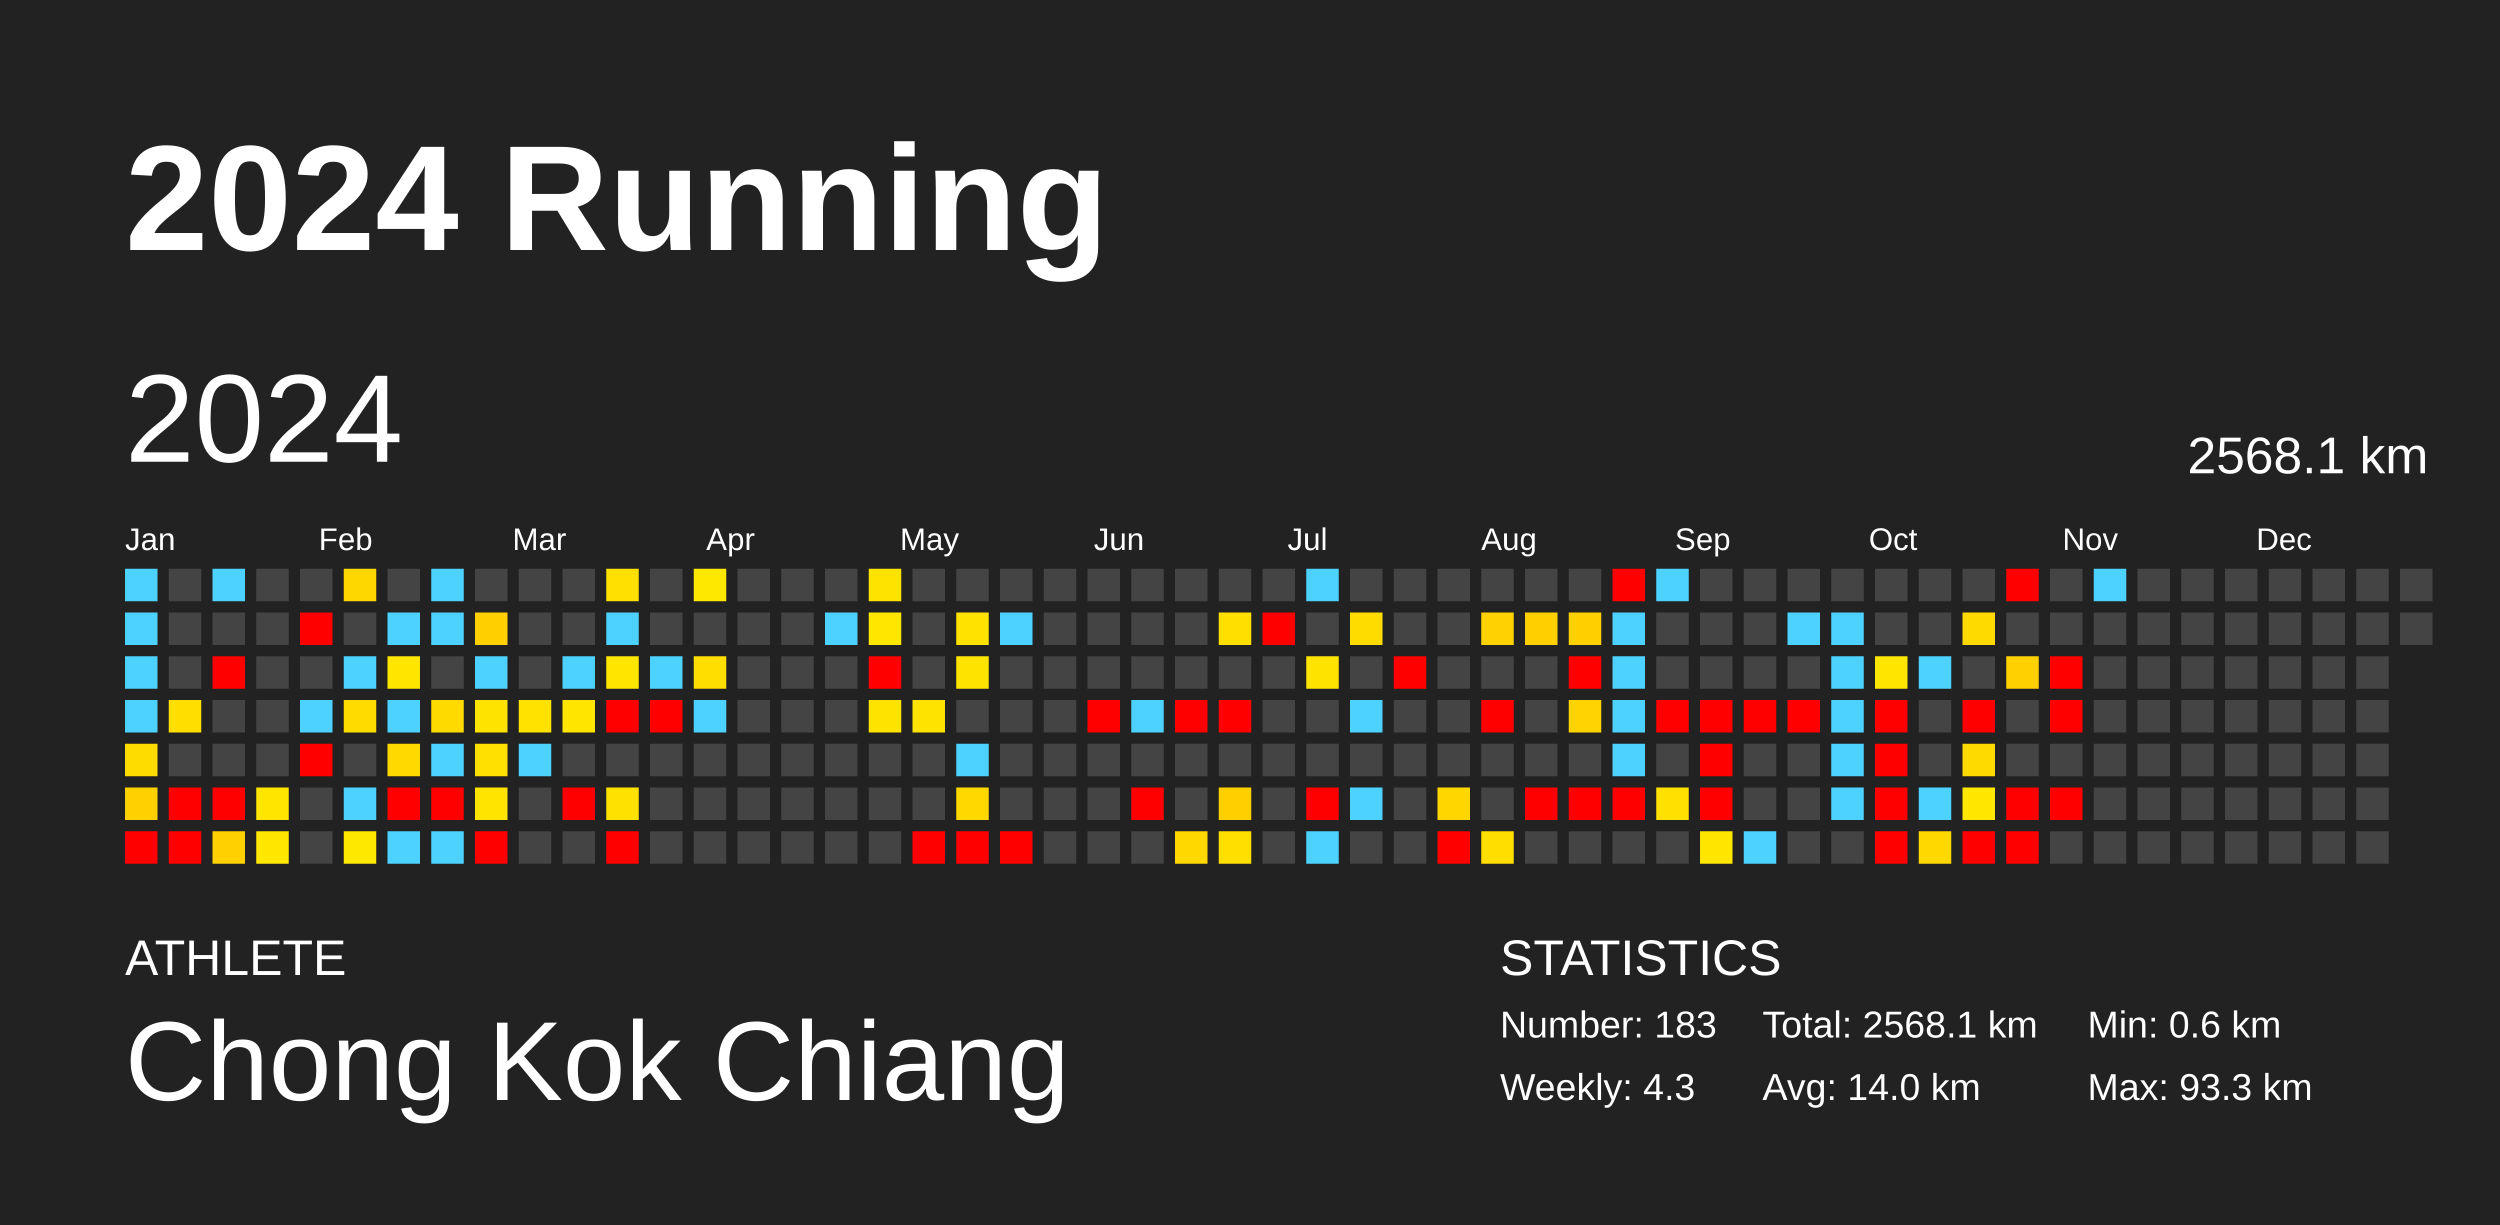
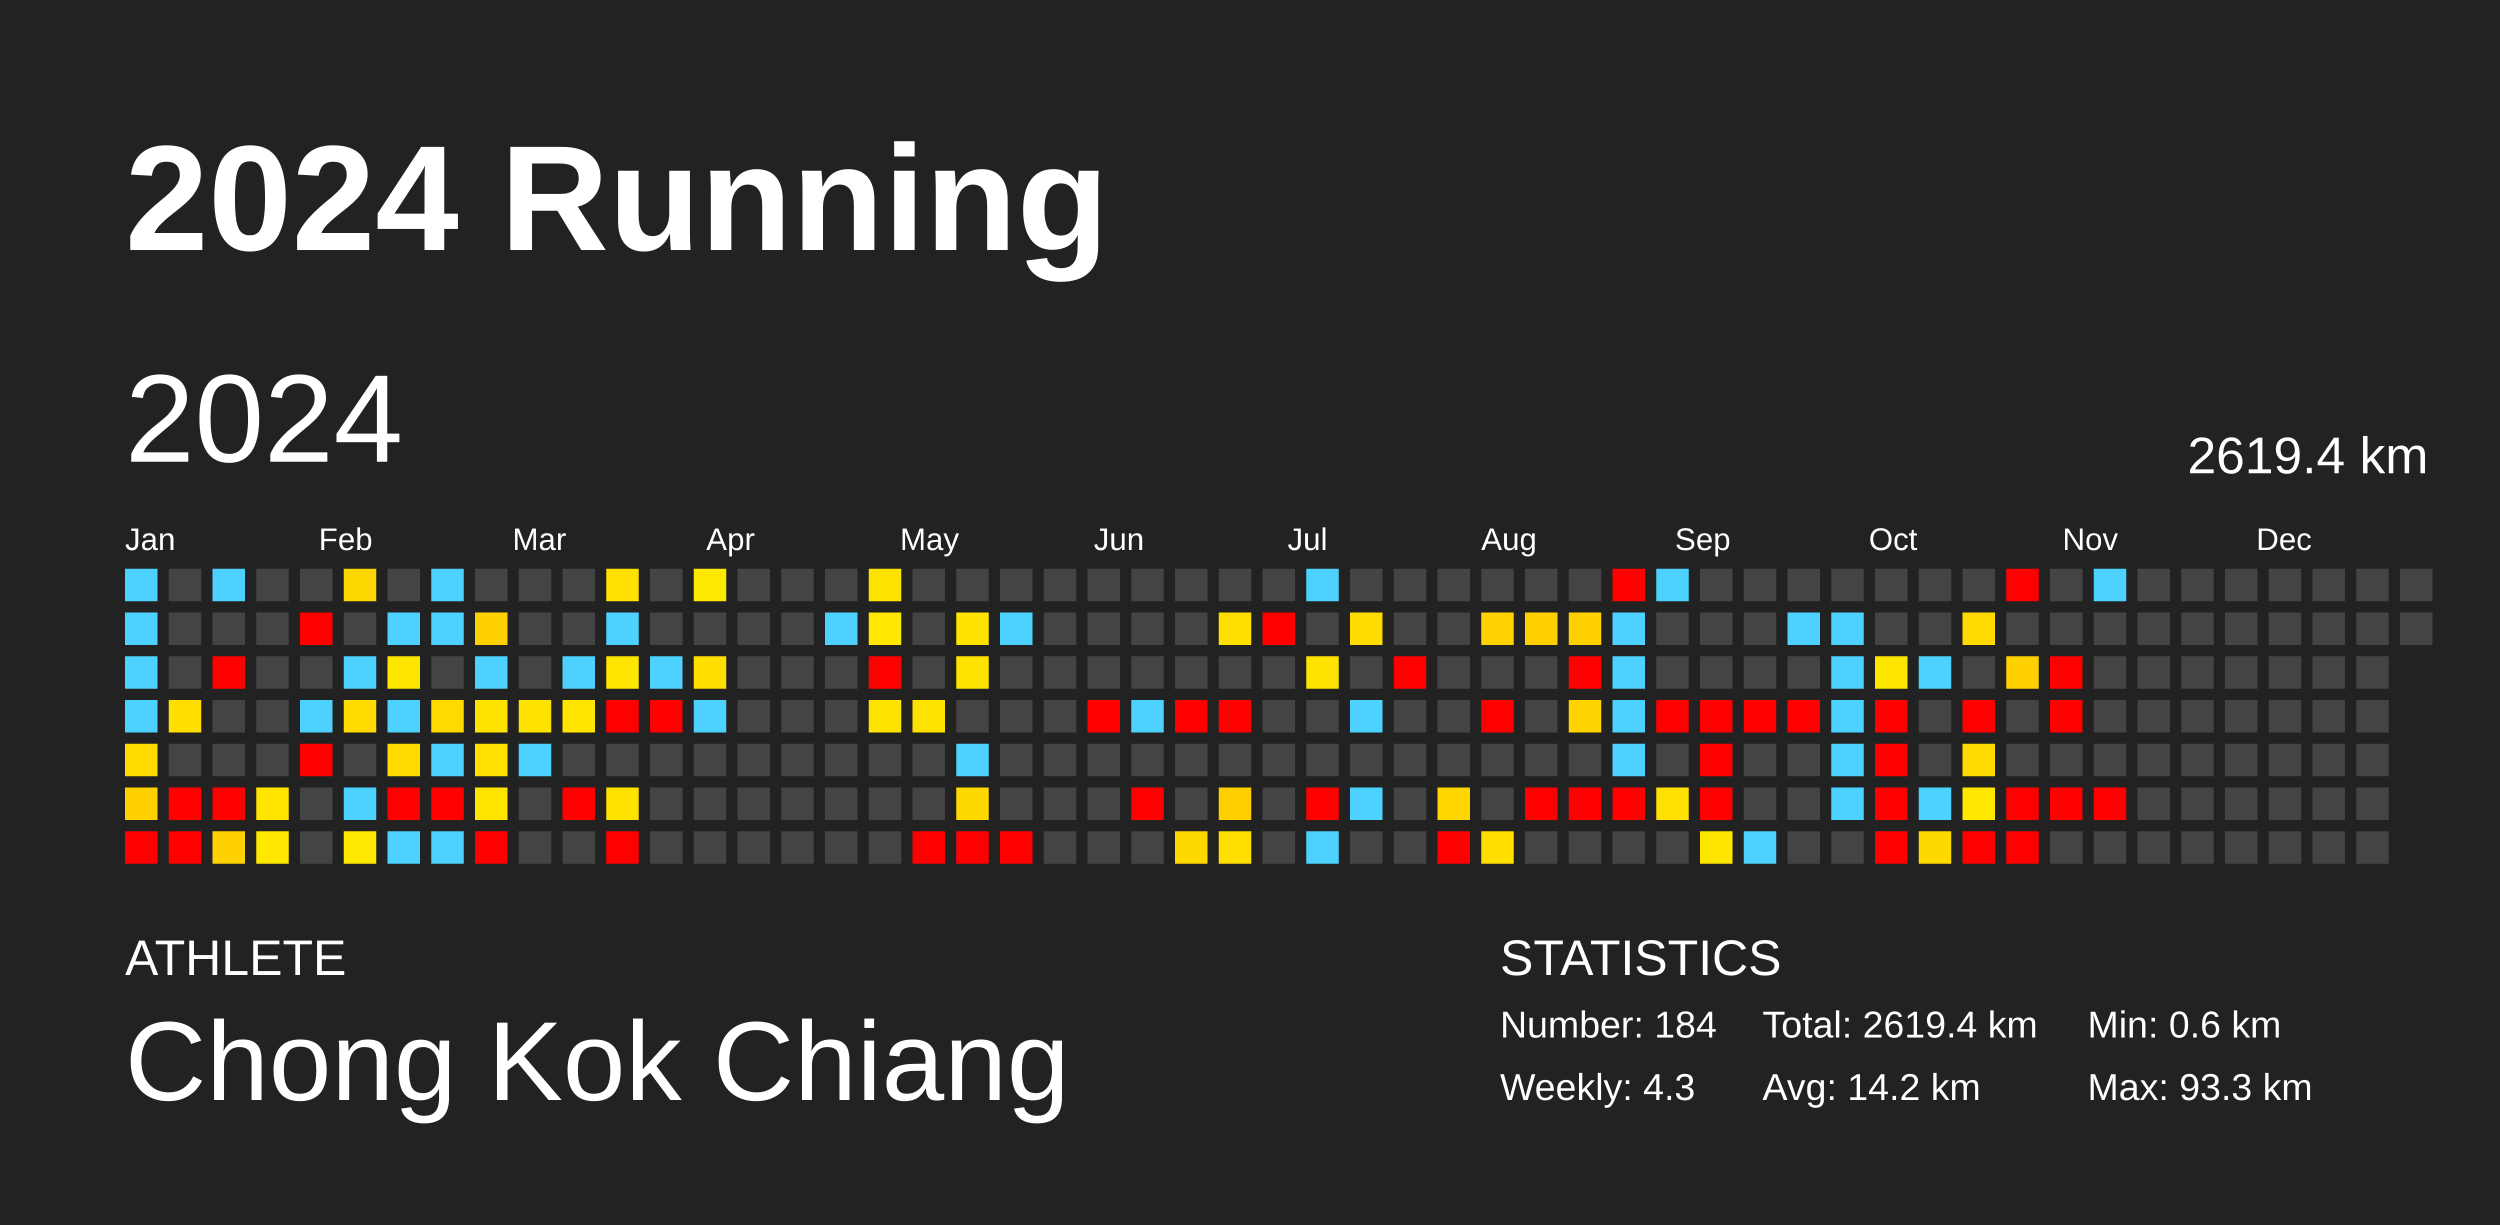
<svg xmlns="http://www.w3.org/2000/svg" baseProfile="full" height="98mm" version="1.1" viewBox="0,0,200,98" width="200mm">
  <defs />
  <rect fill="#222222" height="98" width="200" x="0" y="0" />
  <text fill="#FFFFFF" style="font-size:12px; font-family:Arial; font-weight:bold;" x="10" y="20">2024 Running</text>
  <text fill="#FFFFFF" style="font-size:4px; font-family:Arial" x="10" y="78">ATHLETE</text>
  <text fill="#FFFFFF" style="font-size:9px; font-family:Arial" x="10" y="88">Chong Kok Chiang</text>
  <text fill="#FFFFFF" style="font-size:4px; font-family:Arial" x="120" y="78">STATISTICS</text>
-   <text fill="#FFFFFF" style="font-size:3px; font-family:Arial" x="120" y="83">Number: 183</text>
+   <text fill="#FFFFFF" style="font-size:3px; font-family:Arial" x="120" y="83">Number: 184</text>
  <text fill="#FFFFFF" style="font-size:3px; font-family:Arial" x="120" y="88">Weekly: 4.3</text>
-   <text fill="#FFFFFF" style="font-size:3px; font-family:Arial" x="141" y="83">Total: 2568.1 km</text>
-   <text fill="#FFFFFF" style="font-size:3px; font-family:Arial" x="141" y="88">Avg: 14.0 km</text>
+   <text fill="#FFFFFF" style="font-size:3px; font-family:Arial" x="141" y="83">Total: 2619.4 km</text>
+   <text fill="#FFFFFF" style="font-size:3px; font-family:Arial" x="141" y="88">Avg: 14.2 km</text>
  <text fill="#FFFFFF" style="font-size:3px; font-family:Arial" x="167" y="83">Min: 0.6 km</text>
  <text fill="#FFFFFF" style="font-size:3px; font-family:Arial" x="167" y="88">Max: 93.3 km</text>
  <text dominant-baseline="hanging" fill="#FFFFFF" style="font-size:10.0px; font-family:Arial;" x="10" y="30">2024</text>
-   <text dominant-baseline="hanging" fill="#FFFFFF" style="font-size:4.125px; font-family:Arial;" x="175" y="35">2568.1 km</text>
+   <text dominant-baseline="hanging" fill="#FFFFFF" style="font-size:4.125px; font-family:Arial;" x="175" y="35">2619.4 km</text>
  <text fill="#FFFFFF" style="font-size:2.5px; font-family:Arial" x="10.0" y="44">Jan</text>
  <text fill="#FFFFFF" style="font-size:2.5px; font-family:Arial" x="25.5" y="44">Feb</text>
  <text fill="#FFFFFF" style="font-size:2.5px; font-family:Arial" x="41.0" y="44">Mar</text>
  <text fill="#FFFFFF" style="font-size:2.5px; font-family:Arial" x="56.5" y="44">Apr</text>
  <text fill="#FFFFFF" style="font-size:2.5px; font-family:Arial" x="72.0" y="44">May</text>
  <text fill="#FFFFFF" style="font-size:2.5px; font-family:Arial" x="87.5" y="44">Jun</text>
  <text fill="#FFFFFF" style="font-size:2.5px; font-family:Arial" x="103.0" y="44">Jul</text>
  <text fill="#FFFFFF" style="font-size:2.5px; font-family:Arial" x="118.5" y="44">Aug</text>
  <text fill="#FFFFFF" style="font-size:2.5px; font-family:Arial" x="134.0" y="44">Sep</text>
  <text fill="#FFFFFF" style="font-size:2.5px; font-family:Arial" x="149.5" y="44">Oct</text>
  <text fill="#FFFFFF" style="font-size:2.5px; font-family:Arial" x="165.0" y="44">Nov</text>
  <text fill="#FFFFFF" style="font-size:2.5px; font-family:Arial" x="180.5" y="44">Dec</text>
  <rect fill="#4dd2ff" height="2.6" width="2.6" x="10.0" y="45.5" />
  <rect fill="#4dd2ff" height="2.6" width="2.6" x="10.0" y="49.0" />
  <rect fill="#4dd2ff" height="2.6" width="2.6" x="10.0" y="52.5" />
  <rect fill="#4dd2ff" height="2.6" width="2.6" x="10.0" y="56.0" />
  <rect fill="#ffdc00" height="2.6" width="2.6" x="10.0" y="59.5" />
  <rect fill="#ffd100" height="2.6" width="2.6" x="10.0" y="63.0" />
  <rect fill="red" height="2.6" width="2.6" x="10.0" y="66.5" />
  <rect fill="#444444" height="2.6" width="2.6" x="13.5" y="45.5" />
  <rect fill="#444444" height="2.6" width="2.6" x="13.5" y="49.0" />
  <rect fill="#444444" height="2.6" width="2.6" x="13.5" y="52.5" />
  <rect fill="#ffde00" height="2.6" width="2.6" x="13.5" y="56.0" />
  <rect fill="#444444" height="2.6" width="2.6" x="13.5" y="59.5" />
  <rect fill="red" height="2.6" width="2.6" x="13.5" y="63.0" />
  <rect fill="red" height="2.6" width="2.6" x="13.5" y="66.5" />
  <rect fill="#4dd2ff" height="2.6" width="2.6" x="17.0" y="45.5" />
  <rect fill="#444444" height="2.6" width="2.6" x="17.0" y="49.0" />
  <rect fill="red" height="2.6" width="2.6" x="17.0" y="52.5" />
  <rect fill="#444444" height="2.6" width="2.6" x="17.0" y="56.0" />
  <rect fill="#444444" height="2.6" width="2.6" x="17.0" y="59.5" />
  <rect fill="red" height="2.6" width="2.6" x="17.0" y="63.0" />
  <rect fill="#ffd100" height="2.6" width="2.6" x="17.0" y="66.5" />
  <rect fill="#444444" height="2.6" width="2.6" x="20.5" y="45.5" />
  <rect fill="#444444" height="2.6" width="2.6" x="20.5" y="49.0" />
  <rect fill="#444444" height="2.6" width="2.6" x="20.5" y="52.5" />
  <rect fill="#444444" height="2.6" width="2.6" x="20.5" y="56.0" />
  <rect fill="#444444" height="2.6" width="2.6" x="20.5" y="59.5" />
  <rect fill="#ffe500" height="2.6" width="2.6" x="20.5" y="63.0" />
  <rect fill="#ffe700" height="2.6" width="2.6" x="20.5" y="66.5" />
  <rect fill="#444444" height="2.6" width="2.6" x="24.0" y="45.5" />
  <rect fill="red" height="2.6" width="2.6" x="24.0" y="49.0" />
  <rect fill="#444444" height="2.6" width="2.6" x="24.0" y="52.5" />
  <rect fill="#4dd2ff" height="2.6" width="2.6" x="24.0" y="56.0" />
  <rect fill="red" height="2.6" width="2.6" x="24.0" y="59.5" />
  <rect fill="#444444" height="2.6" width="2.6" x="24.0" y="63.0" />
  <rect fill="#444444" height="2.6" width="2.6" x="24.0" y="66.5" />
  <rect fill="#ffd700" height="2.6" width="2.6" x="27.5" y="45.5" />
  <rect fill="#444444" height="2.6" width="2.6" x="27.5" y="49.0" />
  <rect fill="#4dd2ff" height="2.6" width="2.6" x="27.5" y="52.5" />
  <rect fill="#ffdb00" height="2.6" width="2.6" x="27.5" y="56.0" />
  <rect fill="#444444" height="2.6" width="2.6" x="27.5" y="59.5" />
  <rect fill="#4dd2ff" height="2.6" width="2.6" x="27.5" y="63.0" />
  <rect fill="#ffe800" height="2.6" width="2.6" x="27.5" y="66.5" />
  <rect fill="#444444" height="2.6" width="2.6" x="31.0" y="45.5" />
  <rect fill="#4dd2ff" height="2.6" width="2.6" x="31.0" y="49.0" />
  <rect fill="#ffe600" height="2.6" width="2.6" x="31.0" y="52.5" />
  <rect fill="#4dd2ff" height="2.6" width="2.6" x="31.0" y="56.0" />
  <rect fill="#ffd900" height="2.6" width="2.6" x="31.0" y="59.5" />
  <rect fill="red" height="2.6" width="2.6" x="31.0" y="63.0" />
  <rect fill="#4dd2ff" height="2.6" width="2.6" x="31.0" y="66.5" />
  <rect fill="#4dd2ff" height="2.6" width="2.6" x="34.5" y="45.5" />
  <rect fill="#4dd2ff" height="2.6" width="2.6" x="34.5" y="49.0" />
  <rect fill="#444444" height="2.6" width="2.6" x="34.5" y="52.5" />
  <rect fill="#ffda00" height="2.6" width="2.6" x="34.5" y="56.0" />
  <rect fill="#4dd2ff" height="2.6" width="2.6" x="34.5" y="59.5" />
  <rect fill="red" height="2.6" width="2.6" x="34.5" y="63.0" />
  <rect fill="#4dd2ff" height="2.6" width="2.6" x="34.5" y="66.5" />
  <rect fill="#444444" height="2.6" width="2.6" x="38.0" y="45.5" />
  <rect fill="#ffd000" height="2.6" width="2.6" x="38.0" y="49.0" />
  <rect fill="#4dd2ff" height="2.6" width="2.6" x="38.0" y="52.5" />
  <rect fill="#ffe300" height="2.6" width="2.6" x="38.0" y="56.0" />
  <rect fill="#ffe000" height="2.6" width="2.6" x="38.0" y="59.5" />
  <rect fill="#ffe400" height="2.6" width="2.6" x="38.0" y="63.0" />
  <rect fill="red" height="2.6" width="2.6" x="38.0" y="66.5" />
  <rect fill="#444444" height="2.6" width="2.6" x="41.5" y="45.5" />
  <rect fill="#444444" height="2.6" width="2.6" x="41.5" y="49.0" />
  <rect fill="#444444" height="2.6" width="2.6" x="41.5" y="52.5" />
  <rect fill="#ffe200" height="2.6" width="2.6" x="41.5" y="56.0" />
  <rect fill="#4dd2ff" height="2.6" width="2.6" x="41.5" y="59.5" />
  <rect fill="#444444" height="2.6" width="2.6" x="41.5" y="63.0" />
  <rect fill="#444444" height="2.6" width="2.6" x="41.5" y="66.5" />
  <rect fill="#444444" height="2.6" width="2.6" x="45.0" y="45.5" />
  <rect fill="#444444" height="2.6" width="2.6" x="45.0" y="49.0" />
  <rect fill="#4dd2ff" height="2.6" width="2.6" x="45.0" y="52.5" />
  <rect fill="#ffe500" height="2.6" width="2.6" x="45.0" y="56.0" />
  <rect fill="#444444" height="2.6" width="2.6" x="45.0" y="59.5" />
  <rect fill="red" height="2.6" width="2.6" x="45.0" y="63.0" />
  <rect fill="#444444" height="2.6" width="2.6" x="45.0" y="66.5" />
  <rect fill="#ffe000" height="2.6" width="2.6" x="48.5" y="45.5" />
  <rect fill="#4dd2ff" height="2.6" width="2.6" x="48.5" y="49.0" />
  <rect fill="#ffe600" height="2.6" width="2.6" x="48.5" y="52.5" />
  <rect fill="red" height="2.6" width="2.6" x="48.5" y="56.0" />
  <rect fill="#444444" height="2.6" width="2.6" x="48.5" y="59.5" />
  <rect fill="#ffe100" height="2.6" width="2.6" x="48.5" y="63.0" />
  <rect fill="red" height="2.6" width="2.6" x="48.5" y="66.5" />
  <rect fill="#444444" height="2.6" width="2.6" x="52.0" y="45.5" />
  <rect fill="#444444" height="2.6" width="2.6" x="52.0" y="49.0" />
  <rect fill="#4dd2ff" height="2.6" width="2.6" x="52.0" y="52.5" />
  <rect fill="red" height="2.6" width="2.6" x="52.0" y="56.0" />
  <rect fill="#444444" height="2.6" width="2.6" x="52.0" y="59.5" />
  <rect fill="#444444" height="2.6" width="2.6" x="52.0" y="63.0" />
  <rect fill="#444444" height="2.6" width="2.6" x="52.0" y="66.5" />
  <rect fill="#ffe800" height="2.6" width="2.6" x="55.5" y="45.5" />
  <rect fill="#444444" height="2.6" width="2.6" x="55.5" y="49.0" />
  <rect fill="#ffde00" height="2.6" width="2.6" x="55.5" y="52.5" />
  <rect fill="#4dd2ff" height="2.6" width="2.6" x="55.5" y="56.0" />
  <rect fill="#444444" height="2.6" width="2.6" x="55.5" y="59.5" />
  <rect fill="#444444" height="2.6" width="2.6" x="55.5" y="63.0" />
  <rect fill="#444444" height="2.6" width="2.6" x="55.5" y="66.5" />
  <rect fill="#444444" height="2.6" width="2.6" x="59.0" y="45.5" />
  <rect fill="#444444" height="2.6" width="2.6" x="59.0" y="49.0" />
  <rect fill="#444444" height="2.6" width="2.6" x="59.0" y="52.5" />
  <rect fill="#444444" height="2.6" width="2.6" x="59.0" y="56.0" />
  <rect fill="#444444" height="2.6" width="2.6" x="59.0" y="59.5" />
  <rect fill="#444444" height="2.6" width="2.6" x="59.0" y="63.0" />
  <rect fill="#444444" height="2.6" width="2.6" x="59.0" y="66.5" />
  <rect fill="#444444" height="2.6" width="2.6" x="62.5" y="45.5" />
  <rect fill="#444444" height="2.6" width="2.6" x="62.5" y="49.0" />
  <rect fill="#444444" height="2.6" width="2.6" x="62.5" y="52.5" />
  <rect fill="#444444" height="2.6" width="2.6" x="62.5" y="56.0" />
  <rect fill="#444444" height="2.6" width="2.6" x="62.5" y="59.5" />
  <rect fill="#444444" height="2.6" width="2.6" x="62.5" y="63.0" />
  <rect fill="#444444" height="2.6" width="2.6" x="62.5" y="66.5" />
  <rect fill="#444444" height="2.6" width="2.6" x="66.0" y="45.5" />
  <rect fill="#4dd2ff" height="2.6" width="2.6" x="66.0" y="49.0" />
  <rect fill="#444444" height="2.6" width="2.6" x="66.0" y="52.5" />
  <rect fill="#444444" height="2.6" width="2.6" x="66.0" y="56.0" />
  <rect fill="#444444" height="2.6" width="2.6" x="66.0" y="59.5" />
  <rect fill="#444444" height="2.6" width="2.6" x="66.0" y="63.0" />
  <rect fill="#444444" height="2.6" width="2.6" x="66.0" y="66.5" />
  <rect fill="#ffe300" height="2.6" width="2.6" x="69.5" y="45.5" />
  <rect fill="#ffe700" height="2.6" width="2.6" x="69.5" y="49.0" />
  <rect fill="red" height="2.6" width="2.6" x="69.5" y="52.5" />
  <rect fill="#ffe300" height="2.6" width="2.6" x="69.5" y="56.0" />
  <rect fill="#444444" height="2.6" width="2.6" x="69.5" y="59.5" />
  <rect fill="#444444" height="2.6" width="2.6" x="69.5" y="63.0" />
  <rect fill="#444444" height="2.6" width="2.6" x="69.5" y="66.5" />
  <rect fill="#444444" height="2.6" width="2.6" x="73.0" y="45.5" />
  <rect fill="#444444" height="2.6" width="2.6" x="73.0" y="49.0" />
  <rect fill="#444444" height="2.6" width="2.6" x="73.0" y="52.5" />
  <rect fill="#ffe300" height="2.6" width="2.6" x="73.0" y="56.0" />
  <rect fill="#444444" height="2.6" width="2.6" x="73.0" y="59.5" />
  <rect fill="#444444" height="2.6" width="2.6" x="73.0" y="63.0" />
  <rect fill="red" height="2.6" width="2.6" x="73.0" y="66.5" />
  <rect fill="#444444" height="2.6" width="2.6" x="76.5" y="45.5" />
  <rect fill="#ffe200" height="2.6" width="2.6" x="76.5" y="49.0" />
  <rect fill="#ffe300" height="2.6" width="2.6" x="76.5" y="52.5" />
  <rect fill="#444444" height="2.6" width="2.6" x="76.5" y="56.0" />
  <rect fill="#4dd2ff" height="2.6" width="2.6" x="76.5" y="59.5" />
  <rect fill="#ffd800" height="2.6" width="2.6" x="76.5" y="63.0" />
  <rect fill="red" height="2.6" width="2.6" x="76.5" y="66.5" />
  <rect fill="#444444" height="2.6" width="2.6" x="80.0" y="45.5" />
  <rect fill="#4dd2ff" height="2.6" width="2.6" x="80.0" y="49.0" />
  <rect fill="#444444" height="2.6" width="2.6" x="80.0" y="52.5" />
  <rect fill="#444444" height="2.6" width="2.6" x="80.0" y="56.0" />
  <rect fill="#444444" height="2.6" width="2.6" x="80.0" y="59.5" />
  <rect fill="#444444" height="2.6" width="2.6" x="80.0" y="63.0" />
  <rect fill="red" height="2.6" width="2.6" x="80.0" y="66.5" />
  <rect fill="#444444" height="2.6" width="2.6" x="83.5" y="45.5" />
  <rect fill="#444444" height="2.6" width="2.6" x="83.5" y="49.0" />
  <rect fill="#444444" height="2.6" width="2.6" x="83.5" y="52.5" />
  <rect fill="#444444" height="2.6" width="2.6" x="83.5" y="56.0" />
  <rect fill="#444444" height="2.6" width="2.6" x="83.5" y="59.5" />
  <rect fill="#444444" height="2.6" width="2.6" x="83.5" y="63.0" />
  <rect fill="#444444" height="2.6" width="2.6" x="83.5" y="66.5" />
  <rect fill="#444444" height="2.6" width="2.6" x="87.0" y="45.5" />
  <rect fill="#444444" height="2.6" width="2.6" x="87.0" y="49.0" />
  <rect fill="#444444" height="2.6" width="2.6" x="87.0" y="52.5" />
  <rect fill="red" height="2.6" width="2.6" x="87.0" y="56.0" />
  <rect fill="#444444" height="2.6" width="2.6" x="87.0" y="59.5" />
  <rect fill="#444444" height="2.6" width="2.6" x="87.0" y="63.0" />
  <rect fill="#444444" height="2.6" width="2.6" x="87.0" y="66.5" />
  <rect fill="#444444" height="2.6" width="2.6" x="90.5" y="45.5" />
  <rect fill="#444444" height="2.6" width="2.6" x="90.5" y="49.0" />
  <rect fill="#444444" height="2.6" width="2.6" x="90.5" y="52.5" />
  <rect fill="#4dd2ff" height="2.6" width="2.6" x="90.5" y="56.0" />
  <rect fill="#444444" height="2.6" width="2.6" x="90.5" y="59.5" />
  <rect fill="red" height="2.6" width="2.6" x="90.5" y="63.0" />
  <rect fill="#444444" height="2.6" width="2.6" x="90.5" y="66.5" />
  <rect fill="#444444" height="2.6" width="2.6" x="94.0" y="45.5" />
  <rect fill="#444444" height="2.6" width="2.6" x="94.0" y="49.0" />
  <rect fill="#444444" height="2.6" width="2.6" x="94.0" y="52.5" />
  <rect fill="red" height="2.6" width="2.6" x="94.0" y="56.0" />
  <rect fill="#444444" height="2.6" width="2.6" x="94.0" y="59.5" />
  <rect fill="#444444" height="2.6" width="2.6" x="94.0" y="63.0" />
  <rect fill="#ffd800" height="2.6" width="2.6" x="94.0" y="66.5" />
  <rect fill="#444444" height="2.6" width="2.6" x="97.5" y="45.5" />
  <rect fill="#ffdf00" height="2.6" width="2.6" x="97.5" y="49.0" />
  <rect fill="#444444" height="2.6" width="2.6" x="97.5" y="52.5" />
  <rect fill="red" height="2.6" width="2.6" x="97.5" y="56.0" />
  <rect fill="#444444" height="2.6" width="2.6" x="97.5" y="59.5" />
  <rect fill="#ffcf00" height="2.6" width="2.6" x="97.5" y="63.0" />
  <rect fill="#ffdf00" height="2.6" width="2.6" x="97.5" y="66.5" />
  <rect fill="#444444" height="2.6" width="2.6" x="101.0" y="45.5" />
  <rect fill="red" height="2.6" width="2.6" x="101.0" y="49.0" />
  <rect fill="#444444" height="2.6" width="2.6" x="101.0" y="52.5" />
  <rect fill="#444444" height="2.6" width="2.6" x="101.0" y="56.0" />
  <rect fill="#444444" height="2.6" width="2.6" x="101.0" y="59.5" />
  <rect fill="#444444" height="2.6" width="2.6" x="101.0" y="63.0" />
  <rect fill="#444444" height="2.6" width="2.6" x="101.0" y="66.5" />
  <rect fill="#4dd2ff" height="2.6" width="2.6" x="104.5" y="45.5" />
  <rect fill="#444444" height="2.6" width="2.6" x="104.5" y="49.0" />
  <rect fill="#ffe300" height="2.6" width="2.6" x="104.5" y="52.5" />
  <rect fill="#444444" height="2.6" width="2.6" x="104.5" y="56.0" />
  <rect fill="#444444" height="2.6" width="2.6" x="104.5" y="59.5" />
  <rect fill="red" height="2.6" width="2.6" x="104.5" y="63.0" />
  <rect fill="#4dd2ff" height="2.6" width="2.6" x="104.5" y="66.5" />
  <rect fill="#444444" height="2.6" width="2.6" x="108.0" y="45.5" />
  <rect fill="#ffdc00" height="2.6" width="2.6" x="108.0" y="49.0" />
  <rect fill="#444444" height="2.6" width="2.6" x="108.0" y="52.5" />
  <rect fill="#4dd2ff" height="2.6" width="2.6" x="108.0" y="56.0" />
  <rect fill="#444444" height="2.6" width="2.6" x="108.0" y="59.5" />
  <rect fill="#4dd2ff" height="2.6" width="2.6" x="108.0" y="63.0" />
  <rect fill="#444444" height="2.6" width="2.6" x="108.0" y="66.5" />
  <rect fill="#444444" height="2.6" width="2.6" x="111.5" y="45.5" />
  <rect fill="#444444" height="2.6" width="2.6" x="111.5" y="49.0" />
  <rect fill="red" height="2.6" width="2.6" x="111.5" y="52.5" />
  <rect fill="#444444" height="2.6" width="2.6" x="111.5" y="56.0" />
  <rect fill="#444444" height="2.6" width="2.6" x="111.5" y="59.5" />
  <rect fill="#444444" height="2.6" width="2.6" x="111.5" y="63.0" />
  <rect fill="#444444" height="2.6" width="2.6" x="111.5" y="66.5" />
  <rect fill="#444444" height="2.6" width="2.6" x="115.0" y="45.5" />
  <rect fill="#444444" height="2.6" width="2.6" x="115.0" y="49.0" />
  <rect fill="#444444" height="2.6" width="2.6" x="115.0" y="52.5" />
  <rect fill="#444444" height="2.6" width="2.6" x="115.0" y="56.0" />
  <rect fill="#444444" height="2.6" width="2.6" x="115.0" y="59.5" />
  <rect fill="#ffd600" height="2.6" width="2.6" x="115.0" y="63.0" />
  <rect fill="red" height="2.6" width="2.6" x="115.0" y="66.5" />
  <rect fill="#444444" height="2.6" width="2.6" x="118.5" y="45.5" />
  <rect fill="#ffd200" height="2.6" width="2.6" x="118.5" y="49.0" />
  <rect fill="#444444" height="2.6" width="2.6" x="118.5" y="52.5" />
  <rect fill="red" height="2.6" width="2.6" x="118.5" y="56.0" />
  <rect fill="#444444" height="2.6" width="2.6" x="118.5" y="59.5" />
  <rect fill="#444444" height="2.6" width="2.6" x="118.5" y="63.0" />
  <rect fill="#ffde00" height="2.6" width="2.6" x="118.5" y="66.5" />
  <rect fill="#444444" height="2.6" width="2.6" x="122.0" y="45.5" />
  <rect fill="#ffcf00" height="2.6" width="2.6" x="122.0" y="49.0" />
  <rect fill="#444444" height="2.6" width="2.6" x="122.0" y="52.5" />
  <rect fill="#444444" height="2.6" width="2.6" x="122.0" y="56.0" />
  <rect fill="#444444" height="2.6" width="2.6" x="122.0" y="59.5" />
  <rect fill="red" height="2.6" width="2.6" x="122.0" y="63.0" />
  <rect fill="#444444" height="2.6" width="2.6" x="122.0" y="66.5" />
  <rect fill="#444444" height="2.6" width="2.6" x="125.5" y="45.5" />
  <rect fill="#ffd000" height="2.6" width="2.6" x="125.5" y="49.0" />
  <rect fill="red" height="2.6" width="2.6" x="125.5" y="52.5" />
  <rect fill="#ffd300" height="2.6" width="2.6" x="125.5" y="56.0" />
  <rect fill="#444444" height="2.6" width="2.6" x="125.5" y="59.5" />
  <rect fill="red" height="2.6" width="2.6" x="125.5" y="63.0" />
  <rect fill="#444444" height="2.6" width="2.6" x="125.5" y="66.5" />
  <rect fill="red" height="2.6" width="2.6" x="129.0" y="45.5" />
  <rect fill="#4dd2ff" height="2.6" width="2.6" x="129.0" y="49.0" />
  <rect fill="#4dd2ff" height="2.6" width="2.6" x="129.0" y="52.5" />
  <rect fill="#4dd2ff" height="2.6" width="2.6" x="129.0" y="56.0" />
  <rect fill="#4dd2ff" height="2.6" width="2.6" x="129.0" y="59.5" />
  <rect fill="red" height="2.6" width="2.6" x="129.0" y="63.0" />
  <rect fill="#444444" height="2.6" width="2.6" x="129.0" y="66.5" />
  <rect fill="#4dd2ff" height="2.6" width="2.6" x="132.5" y="45.5" />
  <rect fill="#444444" height="2.6" width="2.6" x="132.5" y="49.0" />
  <rect fill="#444444" height="2.6" width="2.6" x="132.5" y="52.5" />
  <rect fill="red" height="2.6" width="2.6" x="132.5" y="56.0" />
  <rect fill="#444444" height="2.6" width="2.6" x="132.5" y="59.5" />
  <rect fill="#ffe000" height="2.6" width="2.6" x="132.5" y="63.0" />
  <rect fill="#444444" height="2.6" width="2.6" x="132.5" y="66.5" />
  <rect fill="#444444" height="2.6" width="2.6" x="136.0" y="45.5" />
  <rect fill="#444444" height="2.6" width="2.6" x="136.0" y="49.0" />
  <rect fill="#444444" height="2.6" width="2.6" x="136.0" y="52.5" />
  <rect fill="red" height="2.6" width="2.6" x="136.0" y="56.0" />
  <rect fill="red" height="2.6" width="2.6" x="136.0" y="59.5" />
  <rect fill="red" height="2.6" width="2.6" x="136.0" y="63.0" />
  <rect fill="#ffe600" height="2.6" width="2.6" x="136.0" y="66.5" />
  <rect fill="#444444" height="2.6" width="2.6" x="139.5" y="45.5" />
  <rect fill="#444444" height="2.6" width="2.6" x="139.5" y="49.0" />
  <rect fill="#444444" height="2.6" width="2.6" x="139.5" y="52.5" />
  <rect fill="red" height="2.6" width="2.6" x="139.5" y="56.0" />
  <rect fill="#444444" height="2.6" width="2.6" x="139.5" y="59.5" />
  <rect fill="#444444" height="2.6" width="2.6" x="139.5" y="63.0" />
  <rect fill="#4dd2ff" height="2.6" width="2.6" x="139.5" y="66.5" />
  <rect fill="#444444" height="2.6" width="2.6" x="143.0" y="45.5" />
  <rect fill="#4dd2ff" height="2.6" width="2.6" x="143.0" y="49.0" />
  <rect fill="#444444" height="2.6" width="2.6" x="143.0" y="52.5" />
  <rect fill="red" height="2.6" width="2.6" x="143.0" y="56.0" />
  <rect fill="#444444" height="2.6" width="2.6" x="143.0" y="59.5" />
  <rect fill="#444444" height="2.6" width="2.6" x="143.0" y="63.0" />
  <rect fill="#444444" height="2.6" width="2.6" x="143.0" y="66.5" />
  <rect fill="#444444" height="2.6" width="2.6" x="146.5" y="45.5" />
  <rect fill="#4dd2ff" height="2.6" width="2.6" x="146.5" y="49.0" />
  <rect fill="#4dd2ff" height="2.6" width="2.6" x="146.5" y="52.5" />
  <rect fill="#4dd2ff" height="2.6" width="2.6" x="146.5" y="56.0" />
  <rect fill="#4dd2ff" height="2.6" width="2.6" x="146.5" y="59.5" />
  <rect fill="#4dd2ff" height="2.6" width="2.6" x="146.5" y="63.0" />
  <rect fill="#444444" height="2.6" width="2.6" x="146.5" y="66.5" />
  <rect fill="#444444" height="2.6" width="2.6" x="150.0" y="45.5" />
  <rect fill="#444444" height="2.6" width="2.6" x="150.0" y="49.0" />
  <rect fill="#ffe600" height="2.6" width="2.6" x="150.0" y="52.5" />
  <rect fill="red" height="2.6" width="2.6" x="150.0" y="56.0" />
  <rect fill="red" height="2.6" width="2.6" x="150.0" y="59.5" />
  <rect fill="red" height="2.6" width="2.6" x="150.0" y="63.0" />
  <rect fill="red" height="2.6" width="2.6" x="150.0" y="66.5" />
  <rect fill="#444444" height="2.6" width="2.6" x="153.5" y="45.5" />
  <rect fill="#444444" height="2.6" width="2.6" x="153.5" y="49.0" />
  <rect fill="#4dd2ff" height="2.6" width="2.6" x="153.5" y="52.5" />
  <rect fill="#444444" height="2.6" width="2.6" x="153.5" y="56.0" />
  <rect fill="#444444" height="2.6" width="2.6" x="153.5" y="59.5" />
  <rect fill="#4dd2ff" height="2.6" width="2.6" x="153.5" y="63.0" />
  <rect fill="#ffd800" height="2.6" width="2.6" x="153.5" y="66.5" />
  <rect fill="#444444" height="2.6" width="2.6" x="157.0" y="45.5" />
  <rect fill="#ffda00" height="2.6" width="2.6" x="157.0" y="49.0" />
  <rect fill="#444444" height="2.6" width="2.6" x="157.0" y="52.5" />
  <rect fill="red" height="2.6" width="2.6" x="157.0" y="56.0" />
  <rect fill="#ffda00" height="2.6" width="2.6" x="157.0" y="59.5" />
  <rect fill="#ffe700" height="2.6" width="2.6" x="157.0" y="63.0" />
  <rect fill="red" height="2.6" width="2.6" x="157.0" y="66.5" />
  <rect fill="red" height="2.6" width="2.6" x="160.5" y="45.5" />
  <rect fill="#444444" height="2.6" width="2.6" x="160.5" y="49.0" />
  <rect fill="#ffd100" height="2.6" width="2.6" x="160.5" y="52.5" />
  <rect fill="#444444" height="2.6" width="2.6" x="160.5" y="56.0" />
  <rect fill="#444444" height="2.6" width="2.6" x="160.5" y="59.5" />
  <rect fill="red" height="2.6" width="2.6" x="160.5" y="63.0" />
  <rect fill="red" height="2.6" width="2.6" x="160.5" y="66.5" />
  <rect fill="#444444" height="2.6" width="2.6" x="164.0" y="45.5" />
  <rect fill="#444444" height="2.6" width="2.6" x="164.0" y="49.0" />
  <rect fill="red" height="2.6" width="2.6" x="164.0" y="52.5" />
  <rect fill="red" height="2.6" width="2.6" x="164.0" y="56.0" />
  <rect fill="#444444" height="2.6" width="2.6" x="164.0" y="59.5" />
  <rect fill="red" height="2.6" width="2.6" x="164.0" y="63.0" />
  <rect fill="#444444" height="2.6" width="2.6" x="164.0" y="66.5" />
  <rect fill="#4dd2ff" height="2.6" width="2.6" x="167.5" y="45.5" />
  <rect fill="#444444" height="2.6" width="2.6" x="167.5" y="49.0" />
  <rect fill="#444444" height="2.6" width="2.6" x="167.5" y="52.5" />
  <rect fill="#444444" height="2.6" width="2.6" x="167.5" y="56.0" />
  <rect fill="#444444" height="2.6" width="2.6" x="167.5" y="59.5" />
-   <rect fill="#444444" height="2.6" width="2.6" x="167.5" y="63.0" />
+   <rect fill="red" height="2.6" width="2.6" x="167.5" y="63.0" />
  <rect fill="#444444" height="2.6" width="2.6" x="167.5" y="66.5" />
  <rect fill="#444444" height="2.6" width="2.6" x="171.0" y="45.5" />
  <rect fill="#444444" height="2.6" width="2.6" x="171.0" y="49.0" />
  <rect fill="#444444" height="2.6" width="2.6" x="171.0" y="52.5" />
  <rect fill="#444444" height="2.6" width="2.6" x="171.0" y="56.0" />
  <rect fill="#444444" height="2.6" width="2.6" x="171.0" y="59.5" />
  <rect fill="#444444" height="2.6" width="2.6" x="171.0" y="63.0" />
  <rect fill="#444444" height="2.6" width="2.6" x="171.0" y="66.5" />
  <rect fill="#444444" height="2.6" width="2.6" x="174.5" y="45.5" />
  <rect fill="#444444" height="2.6" width="2.6" x="174.5" y="49.0" />
  <rect fill="#444444" height="2.6" width="2.6" x="174.5" y="52.5" />
  <rect fill="#444444" height="2.6" width="2.6" x="174.5" y="56.0" />
  <rect fill="#444444" height="2.6" width="2.6" x="174.5" y="59.5" />
  <rect fill="#444444" height="2.6" width="2.6" x="174.5" y="63.0" />
  <rect fill="#444444" height="2.6" width="2.6" x="174.5" y="66.5" />
  <rect fill="#444444" height="2.6" width="2.6" x="178.0" y="45.5" />
  <rect fill="#444444" height="2.6" width="2.6" x="178.0" y="49.0" />
  <rect fill="#444444" height="2.6" width="2.6" x="178.0" y="52.5" />
  <rect fill="#444444" height="2.6" width="2.6" x="178.0" y="56.0" />
  <rect fill="#444444" height="2.6" width="2.6" x="178.0" y="59.5" />
  <rect fill="#444444" height="2.6" width="2.6" x="178.0" y="63.0" />
  <rect fill="#444444" height="2.6" width="2.6" x="178.0" y="66.5" />
  <rect fill="#444444" height="2.6" width="2.6" x="181.5" y="45.5" />
  <rect fill="#444444" height="2.6" width="2.6" x="181.5" y="49.0" />
  <rect fill="#444444" height="2.6" width="2.6" x="181.5" y="52.5" />
  <rect fill="#444444" height="2.6" width="2.6" x="181.5" y="56.0" />
  <rect fill="#444444" height="2.6" width="2.6" x="181.5" y="59.5" />
  <rect fill="#444444" height="2.6" width="2.6" x="181.5" y="63.0" />
  <rect fill="#444444" height="2.6" width="2.6" x="181.5" y="66.5" />
  <rect fill="#444444" height="2.6" width="2.6" x="185.0" y="45.5" />
  <rect fill="#444444" height="2.6" width="2.6" x="185.0" y="49.0" />
  <rect fill="#444444" height="2.6" width="2.6" x="185.0" y="52.5" />
  <rect fill="#444444" height="2.6" width="2.6" x="185.0" y="56.0" />
  <rect fill="#444444" height="2.6" width="2.6" x="185.0" y="59.5" />
  <rect fill="#444444" height="2.6" width="2.6" x="185.0" y="63.0" />
  <rect fill="#444444" height="2.6" width="2.6" x="185.0" y="66.5" />
  <rect fill="#444444" height="2.6" width="2.6" x="188.5" y="45.5" />
  <rect fill="#444444" height="2.6" width="2.6" x="188.5" y="49.0" />
  <rect fill="#444444" height="2.6" width="2.6" x="188.5" y="52.5" />
  <rect fill="#444444" height="2.6" width="2.6" x="188.5" y="56.0" />
  <rect fill="#444444" height="2.6" width="2.6" x="188.5" y="59.5" />
  <rect fill="#444444" height="2.6" width="2.6" x="188.5" y="63.0" />
  <rect fill="#444444" height="2.6" width="2.6" x="188.5" y="66.5" />
  <rect fill="#444444" height="2.6" width="2.6" x="192.0" y="45.5" />
  <rect fill="#444444" height="2.6" width="2.6" x="192.0" y="49.0" />
</svg>
